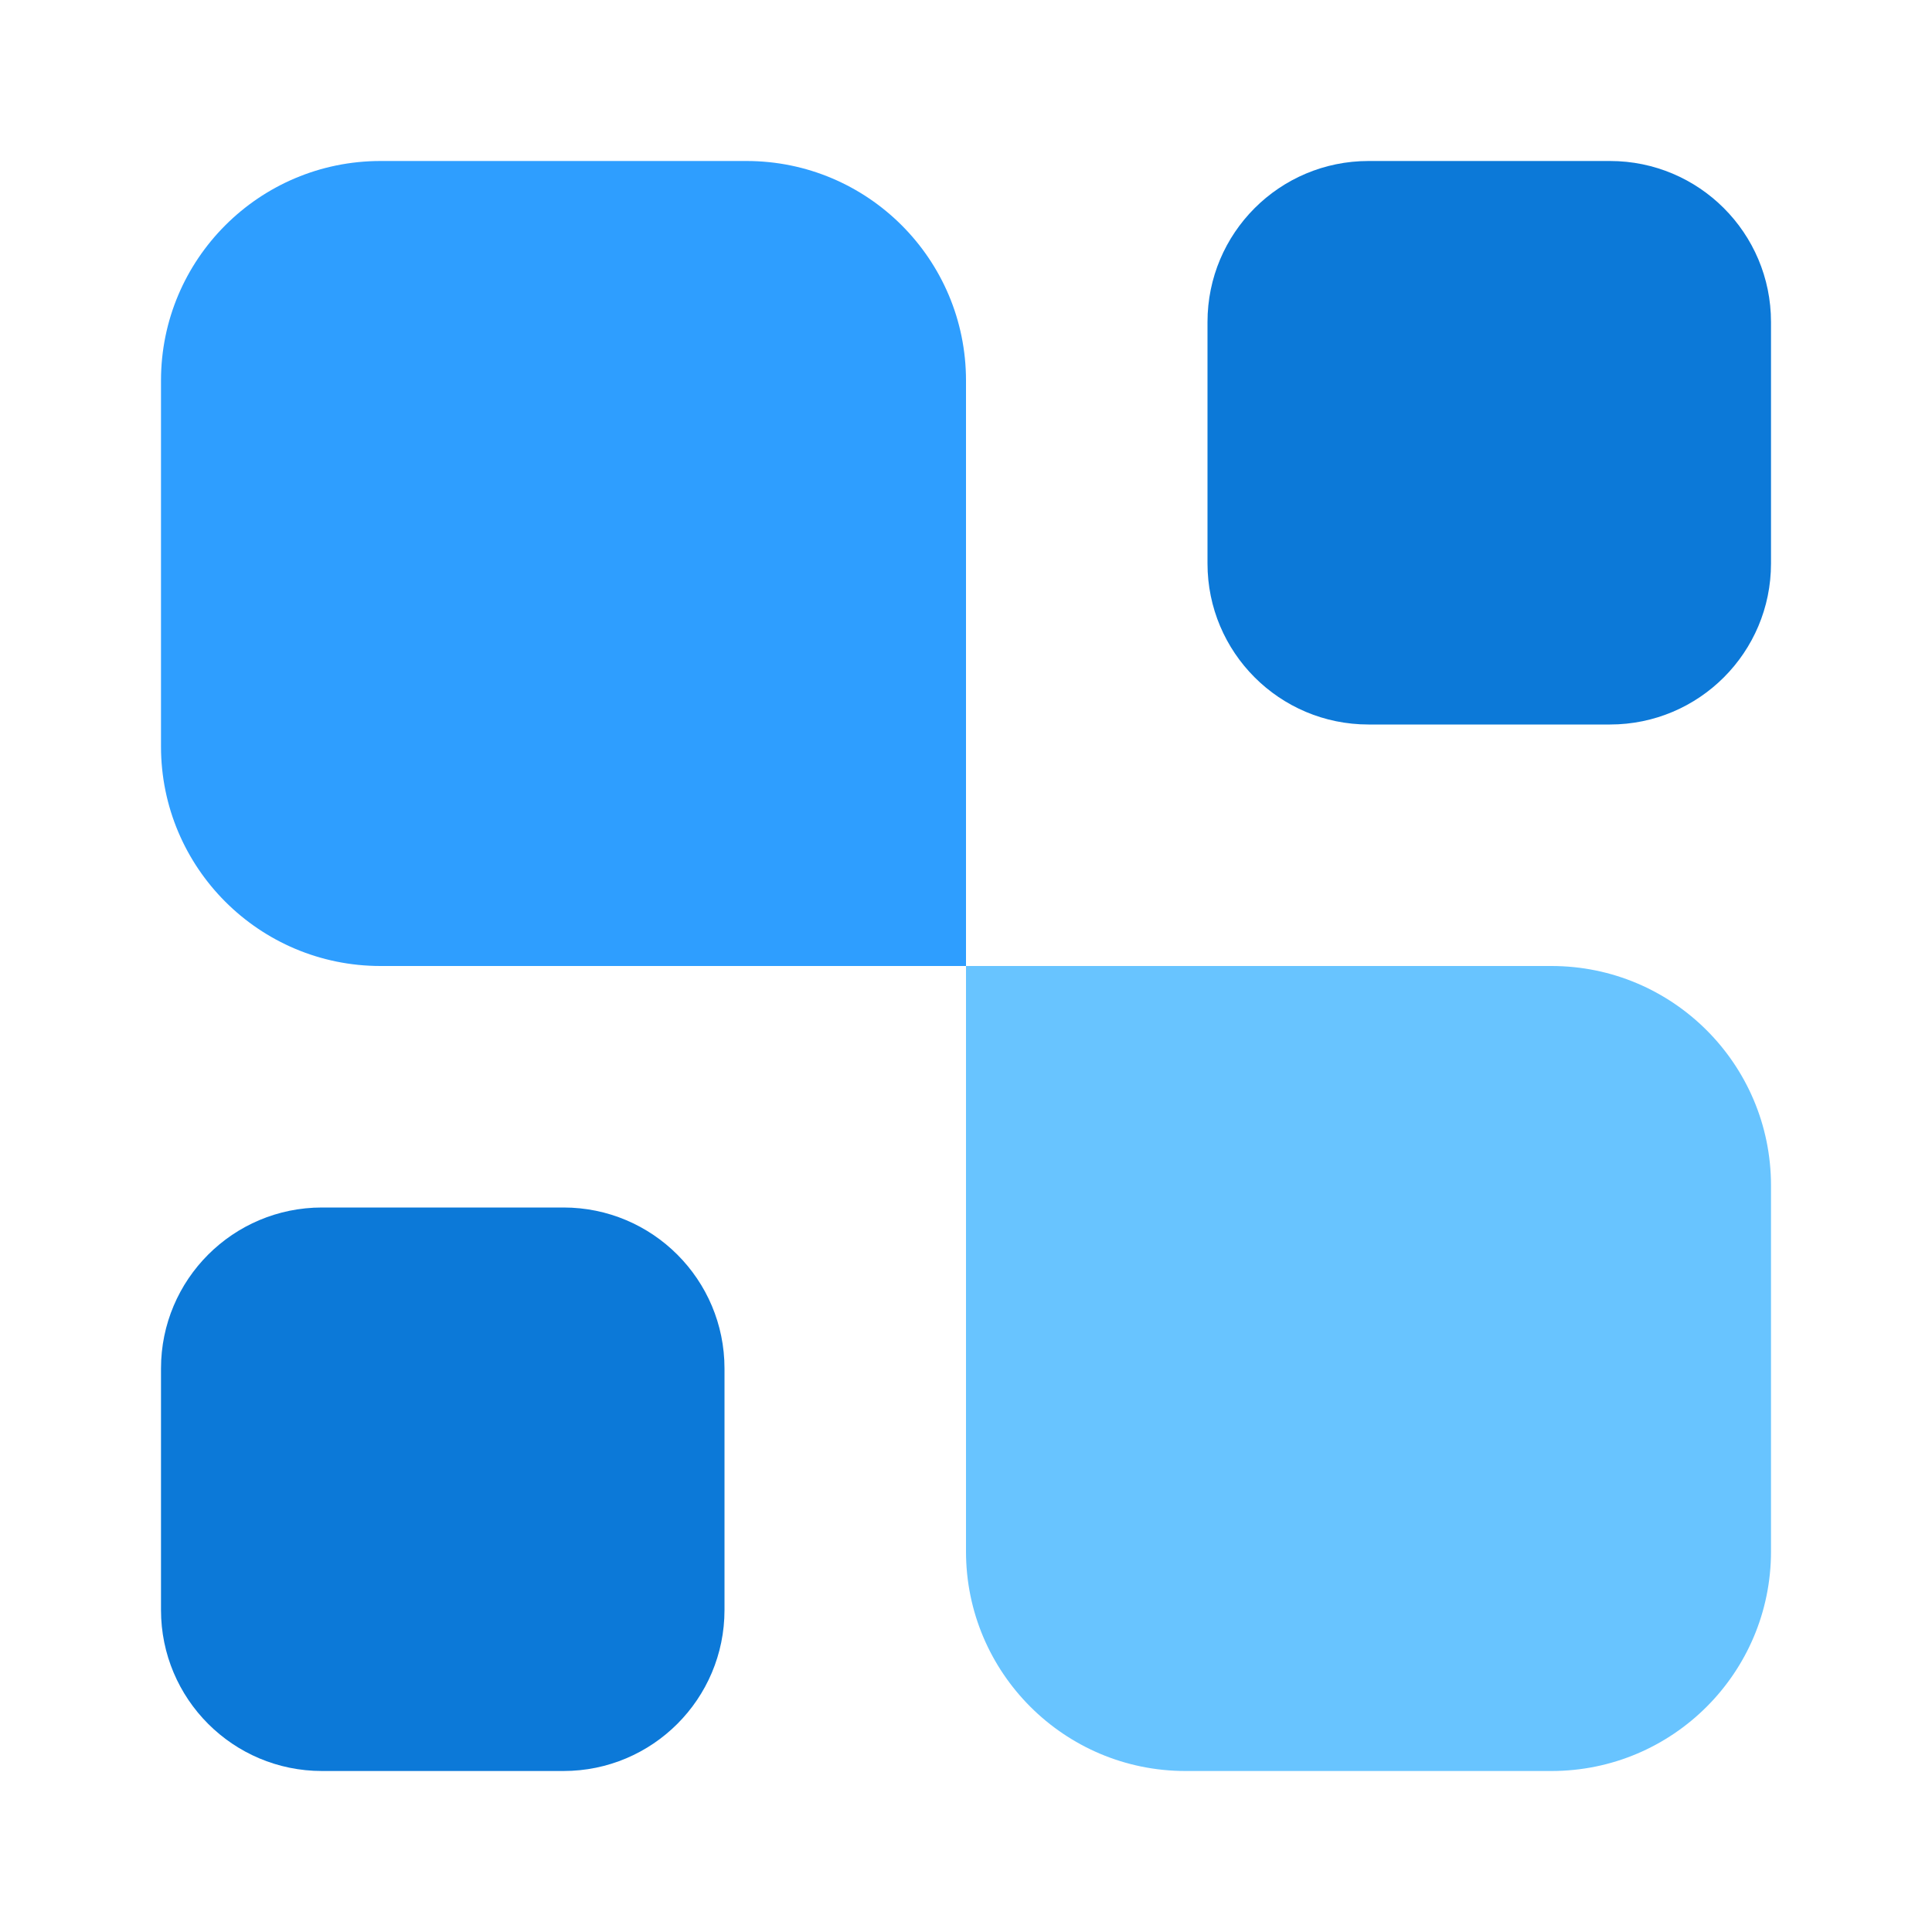
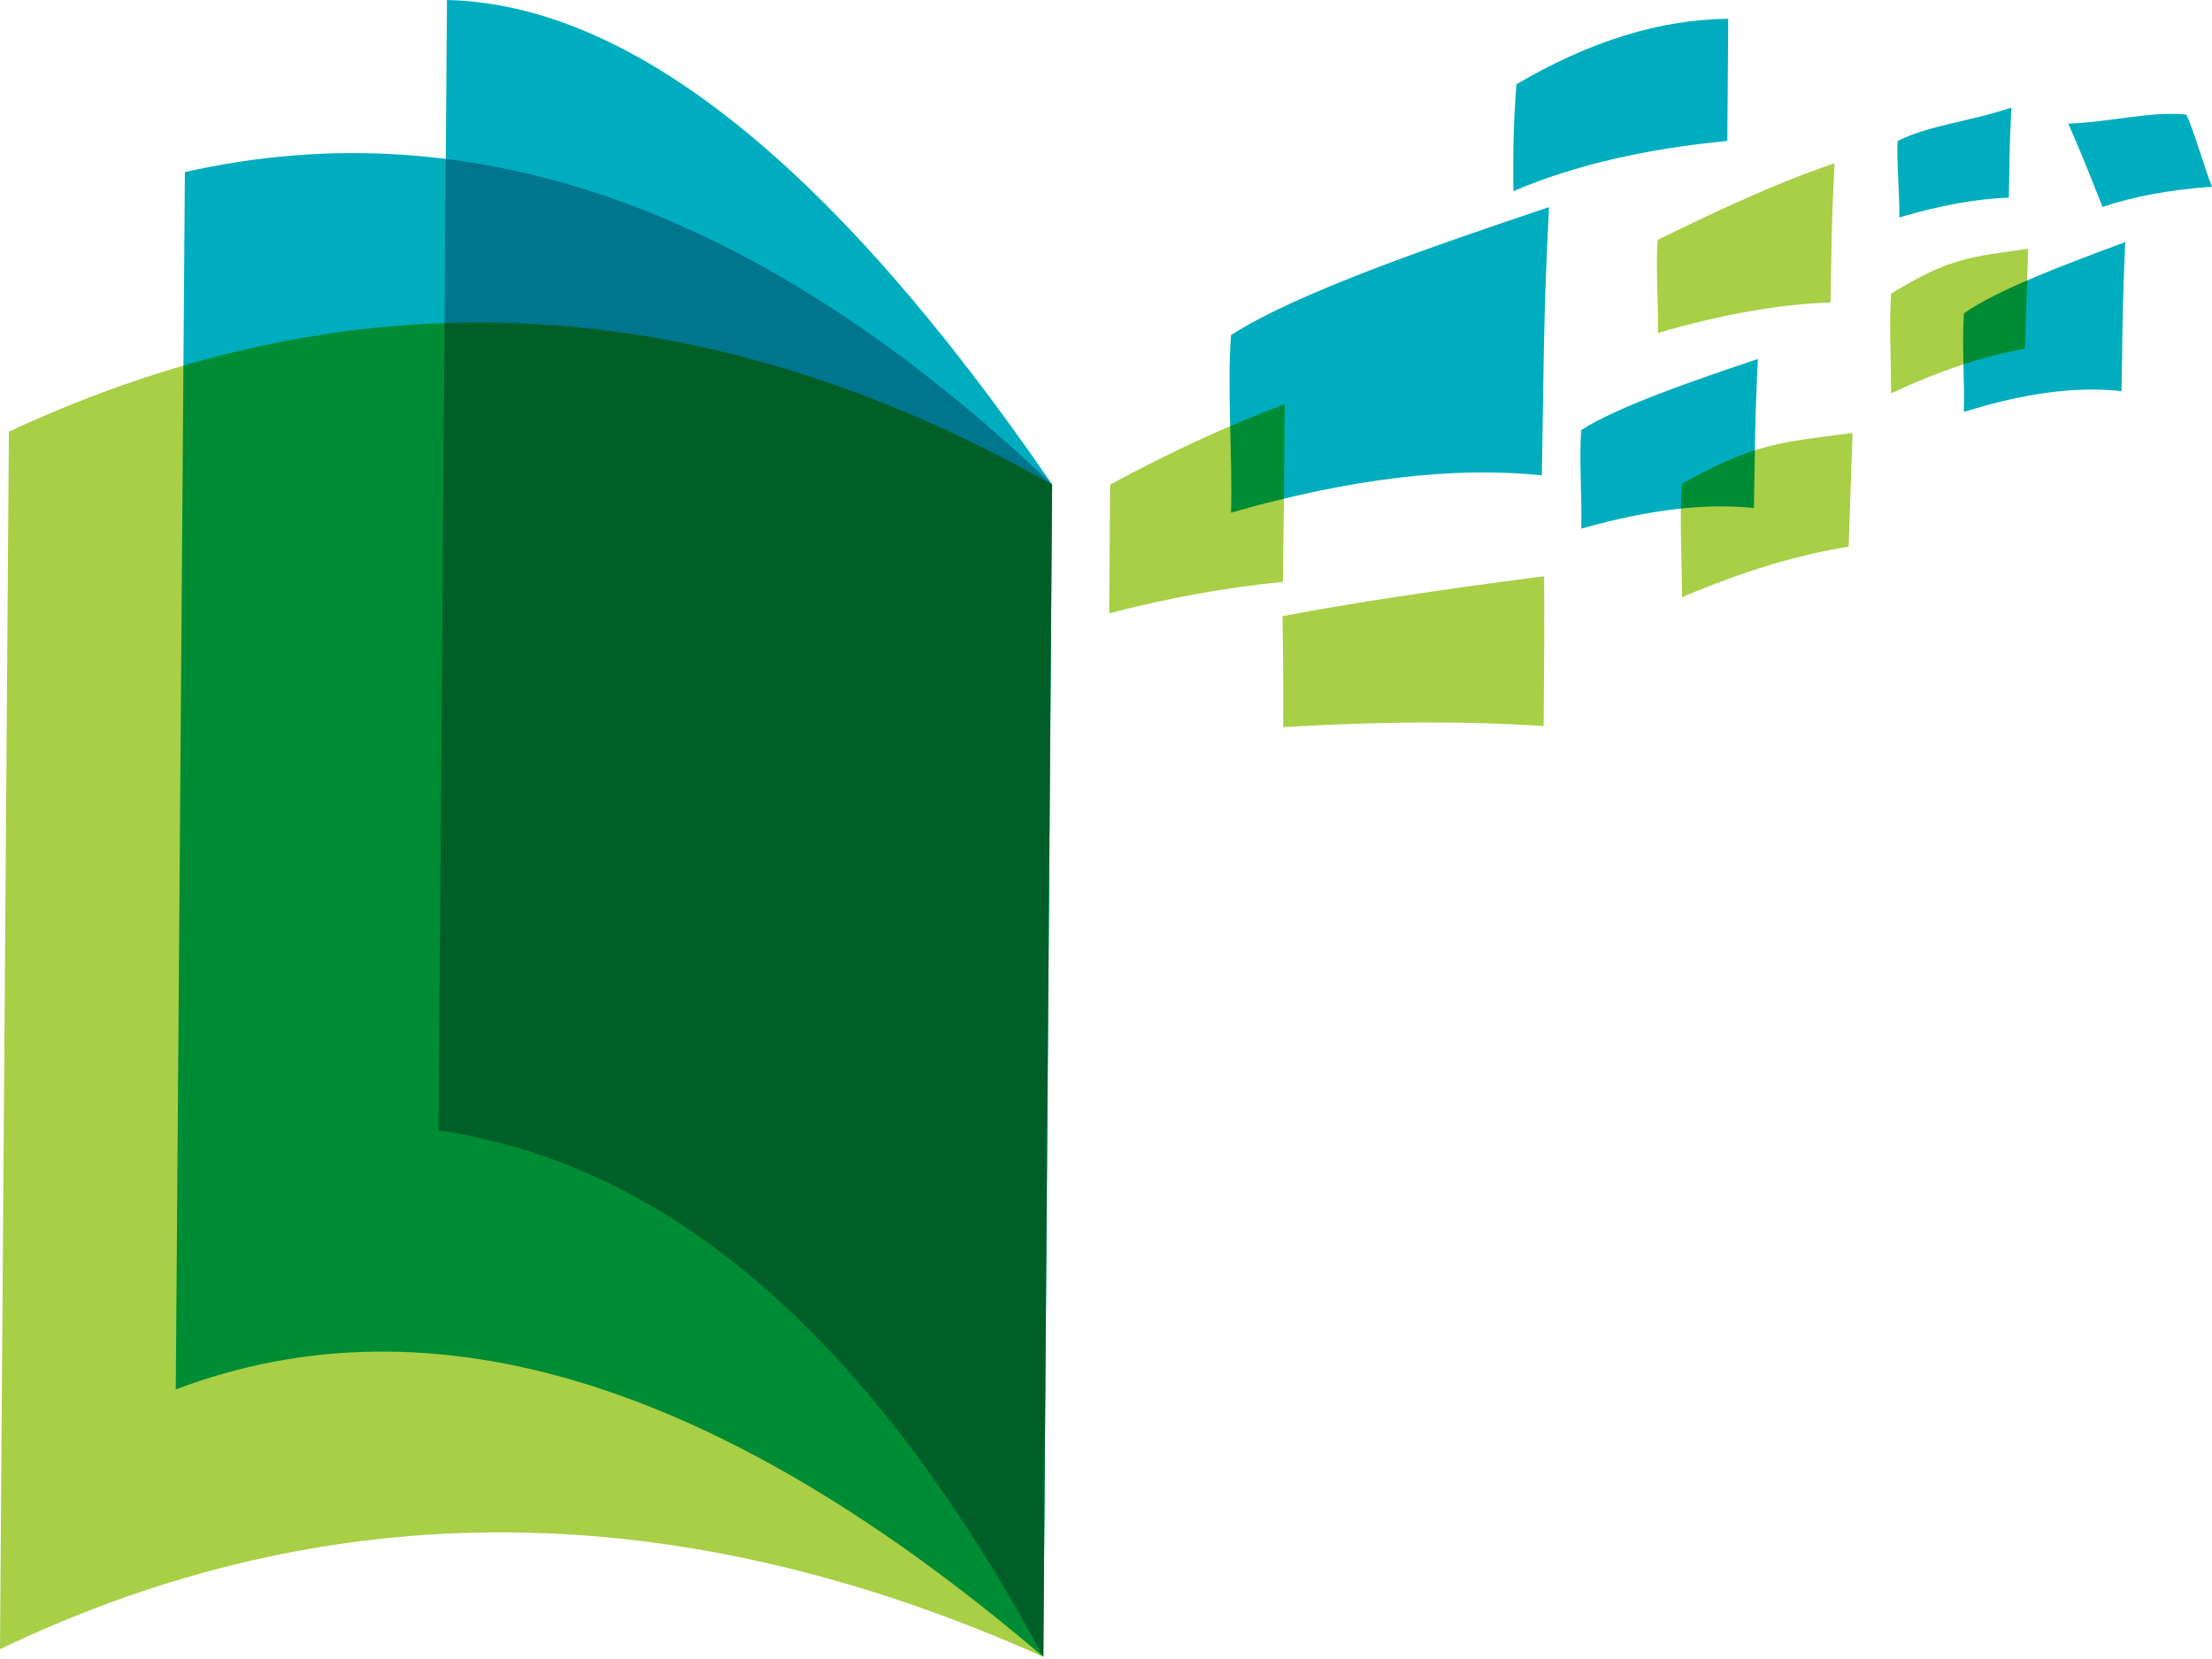
- <svg xmlns="http://www.w3.org/2000/svg" width="24" height="24" viewBox="0 0 24 24" fill="none">
-   <path d="M22 19.273C22 20.779 20.779 22 19.273 22H14.727C13.221 22 12 20.779 12 19.273V12H19.273C20.779 12 22 13.221 22 14.727V19.273Z" fill="#68C4FF" />
-   <path d="M20 2C21.105 2 22 2.895 22 4V7C22 8.105 21.105 9 20 9H17C15.895 9 15 8.105 15 7V4C15 2.895 15.895 2 17 2H20Z" fill="#0C79D8" />
-   <path d="M7 15C8.105 15 9 15.895 9 17V20C9 21.105 8.105 22 7 22H4C2.895 22 2 21.105 2 20V17C2 15.895 2.895 15 4 15H7Z" fill="#0C79D8" />
-   <path d="M12 12H4.727C3.221 12 2 10.779 2 9.273V4.727C2 3.221 3.221 2 4.727 2H9.273C10.779 2 12 3.221 12 4.727V12Z" fill="#2E9EFF" />
+ <svg xmlns="http://www.w3.org/2000/svg" style="isolation:isolate" viewBox="0 0 170.079 127.559" width="170.079" height="127.559">
+   <defs>
+     <clipPath id="_clipPath_MTzsCGcnrh6Aq2vFA4k60gR4NcUYlQR8">
+       <rect width="170.079" height="127.559" />
+     </clipPath>
+   </defs>
+   <g clip-path="url(#_clipPath_MTzsCGcnrh6Aq2vFA4k60gR4NcUYlQR8)">
+     <path d=" M 34.368 0 L 33.717 86.923 Q 60.468 90.783 80.222 127.392 Q 80.499 90.42 80.898 37.252 Q 55.676 0.502 34.368 0 Z " fill="rgb(0,173,190)" style="mix-blend-mode:multiply;" />
+     <path d=" M 14.215 13.231 L 13.514 106.83 Q 43.026 95.661 80.221 127.391 Q 80.481 92.661 80.896 37.252 Q 47.713 5.673 14.215 13.231 Z " fill="rgb(0,173,190)" style="mix-blend-mode:multiply;" />
+     <path d=" M 80.895 37.249 Q 40.763 14.576 0.683 33.185 Q 0.508 56.531 0 126.803 Q 38.105 108.55 80.22 127.389 Q 80.355 109.445 80.895 37.249 Z " fill="rgb(168,207,70)" style="mix-blend-mode:multiply;" />
+     <path d=" M 116.359 14.699 C 116.332 10.987 116.402 9.022 116.597 6.479 C 122.227 3.168 127.655 1.49 132.882 1.446 L 132.812 10.837 Q 123.26 11.748 116.359 14.699 Z " fill="rgb(0,173,190)" style="mix-blend-mode:multiply;" />
+     <path d=" M 129.33 45.921 C 129.303 42.209 129.13 39.744 129.325 37.201 C 134.997 34.033 136.907 34.016 142.441 33.291 L 142.14 42.032 Q 136.23 42.97 129.33 45.921 Z " fill="rgb(168,207,70)" style="mix-blend-mode:multiply;" />
+     <path d=" M 94.658 25.76 C 99.792 22.458 110.531 18.812 119.1 15.925 C 118.635 25.35 118.713 28.003 118.551 36.55 Q 108.341 35.491 94.654 39.417 C 94.781 35.586 94.335 29.491 94.658 25.76 Z " fill="rgb(0,173,190)" style="mix-blend-mode:multiply;" />
+     <path d=" M 121.584 33.064 C 124.437 31.229 130.404 29.203 135.164 27.599 C 134.906 32.836 134.95 34.31 134.859 39.059 Q 129.186 38.471 121.582 40.652 C 121.652 38.523 121.405 35.137 121.584 33.064 Z " fill="rgb(0,173,190)" style="mix-blend-mode:multiply;" />
+     <path d=" M 145.408 30.243 C 145.389 26.978 145.251 24.81 145.41 22.573 C 149.967 19.783 151.5 19.767 155.945 19.126 L 155.698 26.815 Q 150.952 27.644 145.408 30.243 Z " fill="rgb(168,207,70)" style="mix-blend-mode:multiply;" />
+     <path d=" M 151.007 24.088 C 153.613 22.252 159.062 20.222 163.409 18.615 C 163.17 23.852 163.209 25.326 163.123 30.075 Q 157.944 29.49 151 31.676 C 151.066 29.548 150.842 26.161 151.007 24.088 Z " fill="rgb(0,173,190)" style="mix-blend-mode:multiply;" />
+     <path d=" M 127.462 18.441 C 131.357 16.537 136.293 14.157 141.054 12.552 C 140.796 17.789 140.838 18.508 140.748 23.257 Q 134.852 23.448 127.472 25.605 C 127.542 23.477 127.282 20.514 127.462 18.441 Z " fill="rgb(168,207,70)" style="mix-blend-mode:multiply;" />
+     <path d=" M 145.917 10.836 C 148.388 9.603 151.635 9.309 154.654 8.27 C 154.49 11.66 154.517 12.125 154.459 15.199 Q 150.719 15.323 146.038 16.72 C 146.083 15.342 145.803 12.178 145.917 10.836 Z " fill="rgb(0,173,190)" style="mix-blend-mode:multiply;" />
+     <path d=" M 168.108 8.808 C 165.36 8.531 162.22 9.405 159.028 9.503 C 160.382 12.615 160.522 13.06 161.665 15.914 Q 165.206 14.706 170.079 14.354 C 169.549 13.081 168.69 10.023 168.108 8.808 Z " fill="rgb(0,173,190)" style="mix-blend-mode:multiply;" />
+     <path d=" M 98.61 47.377 Q 106.319 45.907 118.723 44.307 C 118.754 47.365 118.733 50.258 118.691 55.826 C 112.896 55.432 106.219 55.459 98.661 55.908 Q 98.695 52.399 98.61 47.377 Z " fill="rgb(168,207,70)" style="mix-blend-mode:multiply;" />
+     <path d=" M 85.287 47.158 L 85.356 37.267 Q 92.08 33.6 98.785 31.073 C 98.752 35.403 98.706 39.959 98.645 44.739 Q 92.063 45.387 85.287 47.158 Z " fill="rgb(168,207,70)" style="mix-blend-mode:multiply;" />
+   </g>
</svg>
